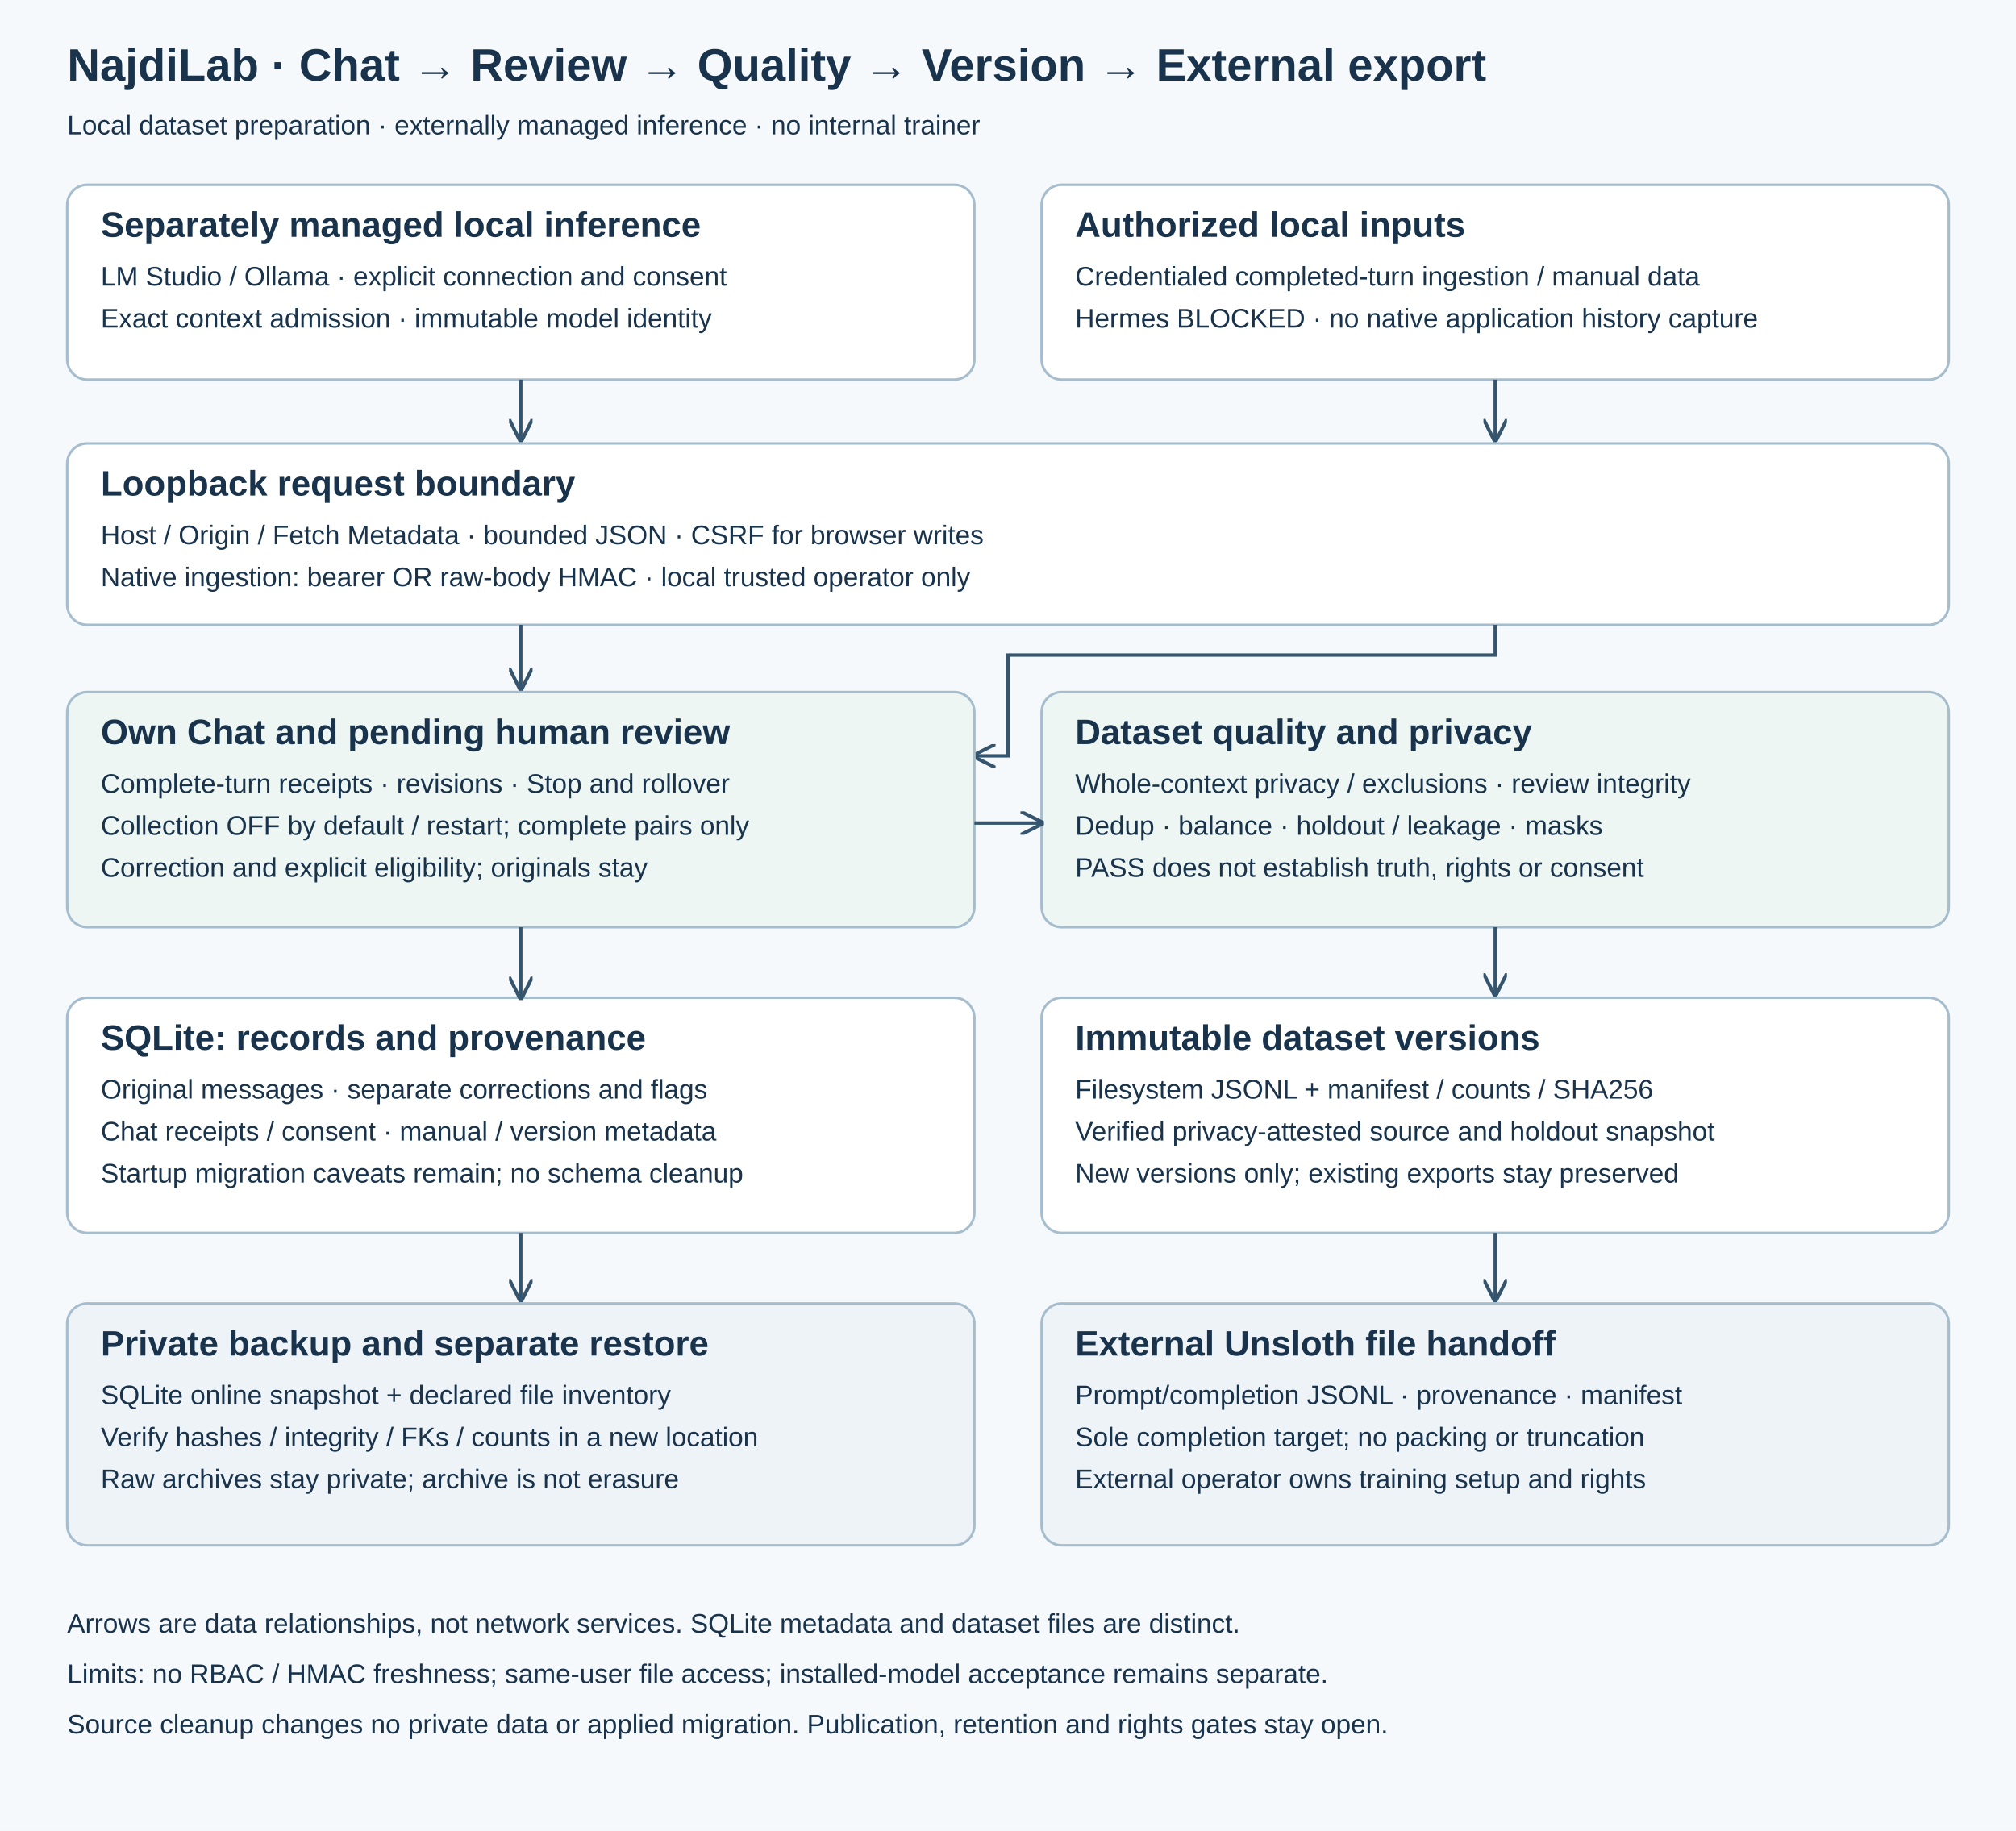
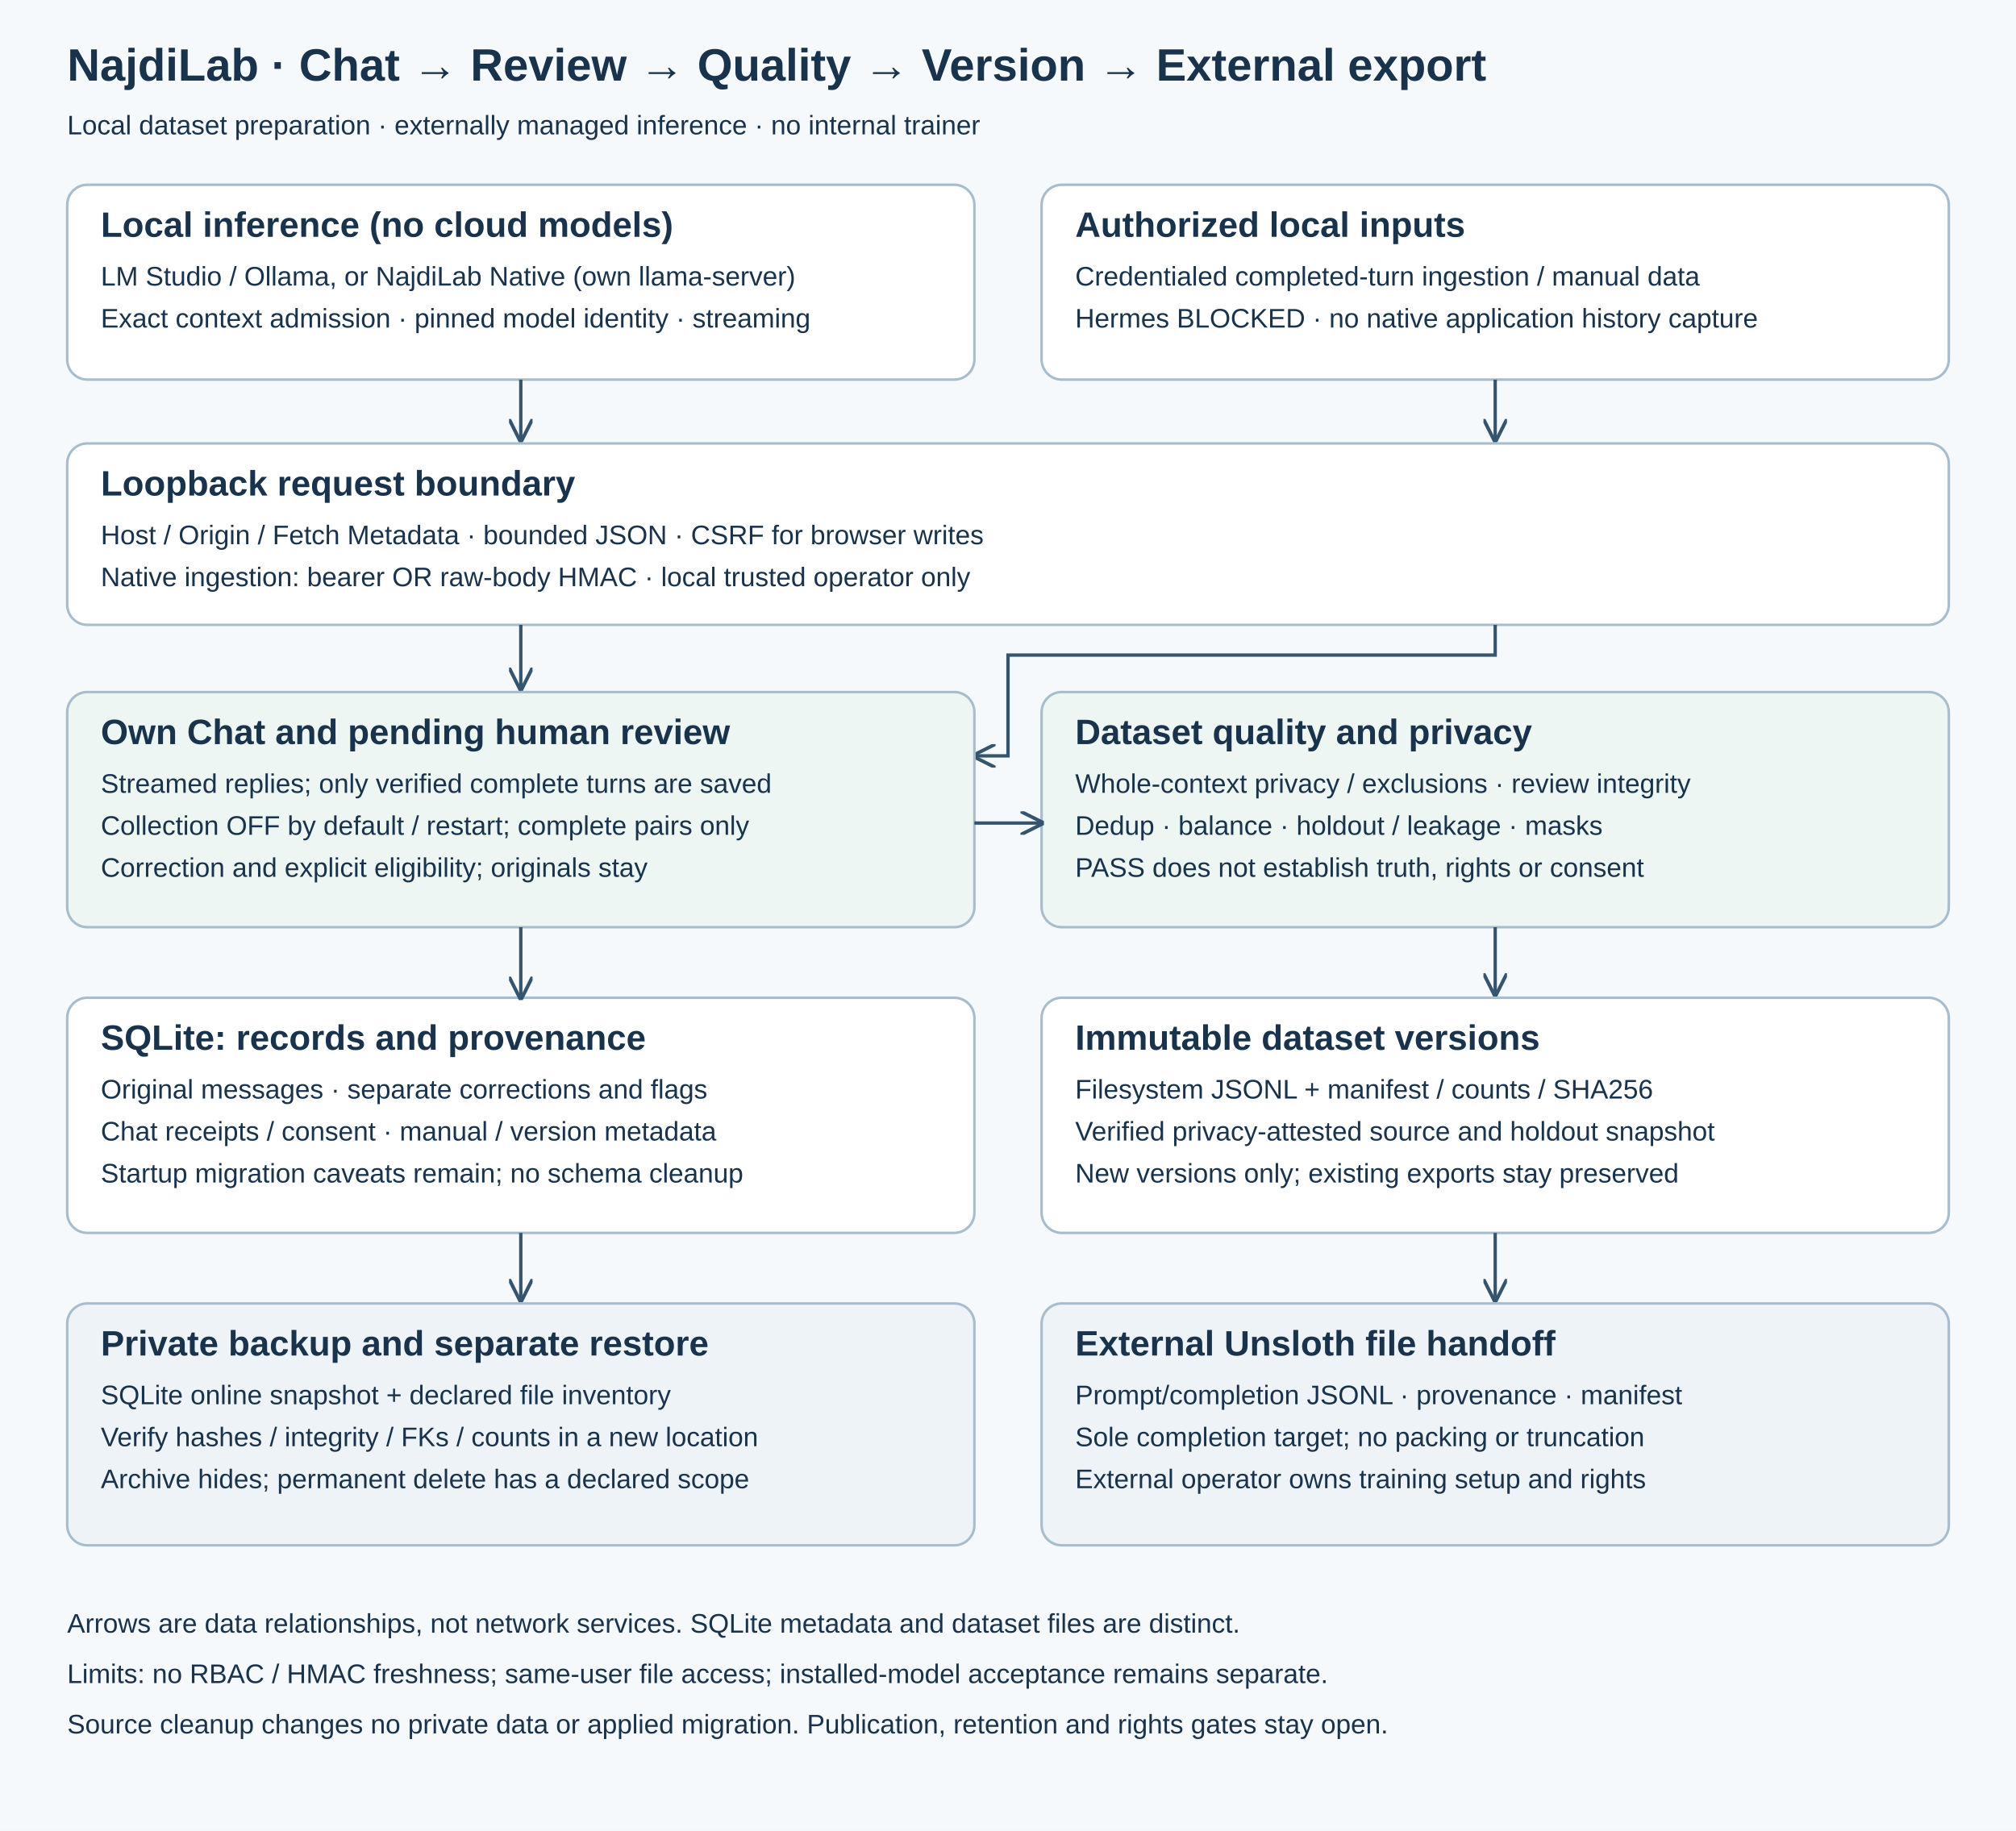
<svg xmlns="http://www.w3.org/2000/svg" width="1200" height="1090" viewBox="0 0 1200 1090" role="img" aria-labelledby="title desc">
  <defs>
    <marker id="arrow" viewBox="0 0 10 10" refX="9" refY="5" markerWidth="7" markerHeight="7" orient="auto">
      <path d="M0 0L10 5L0 10" fill="none" stroke="#35556e" stroke-width="1.5" />
    </marker>
  </defs>
  <style>text{font-family:Arial,Helvetica,sans-serif;fill:#18334b}.title{font-size:27px;font-weight:700}.heading{font-size:21px;font-weight:700}.body{font-size:16px}.small{font-size:16px}.card{stroke:#a6bdcd;stroke-width:1.5}.line{fill:none;stroke:#35556e;stroke-width:2;marker-end:url(#arrow)}</style>
  <rect width="1200" height="1090" fill="#f6f9fc" />
  <text x="40" y="48" class="title">NajdiLab · Chat → Review → Quality → Version → External export</text>
  <text x="40" y="80" class="body">Local dataset preparation · externally managed inference · no internal trainer</text>
  <rect x="40" y="110" width="540" height="116" rx="12" class="card" fill="#ffffff" />
-   <text x="60" y="141" class="heading">Separately managed local inference</text>
-   <text x="60" y="170" class="body">LM Studio / Ollama · explicit connection and consent</text>
-   <text x="60" y="195" class="body">Exact context admission · immutable model identity</text>
+   <text x="60" y="141" class="heading">Local inference (no cloud models)</text>
+   <text x="60" y="170" class="body">LM Studio / Ollama, or NajdiLab Native (own llama-server)</text>
+   <text x="60" y="195" class="body">Exact context admission · pinned model identity · streaming</text>
  <rect x="620" y="110" width="540" height="116" rx="12" class="card" fill="#ffffff" />
  <text x="640" y="141" class="heading">Authorized local inputs</text>
  <text x="640" y="170" class="body">Credentialed completed-turn ingestion / manual data</text>
  <text x="640" y="195" class="body">Hermes BLOCKED · no native application history capture</text>
  <path d="M310 226V262" class="line" />
  <path d="M890 226V262" class="line" />
  <rect x="40" y="264" width="1120" height="108" rx="12" class="card" fill="#ffffff" />
  <text x="60" y="295" class="heading">Loopback request boundary</text>
  <text x="60" y="324" class="body">Host / Origin / Fetch Metadata · bounded JSON · CSRF for browser writes</text>
  <text x="60" y="349" class="body">Native ingestion: bearer OR raw-body HMAC · local trusted operator only</text>
  <path d="M310 372V410" class="line" />
  <path d="M890 372V390H600V450H580" class="line" />
  <rect x="40" y="412" width="540" height="140" rx="12" class="card" fill="#edf6f3" />
  <text x="60" y="443" class="heading">Own Chat and pending human review</text>
-   <text x="60" y="472" class="body">Complete-turn receipts · revisions · Stop and rollover</text>
+   <text x="60" y="472" class="body">Streamed replies; only verified complete turns are saved</text>
  <text x="60" y="497" class="body">Collection OFF by default / restart; complete pairs only</text>
  <text x="60" y="522" class="body">Correction and explicit eligibility; originals stay</text>
  <rect x="620" y="412" width="540" height="140" rx="12" class="card" fill="#edf6f3" />
  <text x="640" y="443" class="heading">Dataset quality and privacy</text>
  <text x="640" y="472" class="body">Whole-context privacy / exclusions · review integrity</text>
  <text x="640" y="497" class="body">Dedup · balance · holdout / leakage · masks</text>
  <text x="640" y="522" class="body">PASS does not establish truth, rights or consent</text>
  <path d="M580 490H620" class="line" />
  <path d="M890 552V592" class="line" />
  <rect x="40" y="594" width="540" height="140" rx="12" class="card" fill="#ffffff" />
  <text x="60" y="625" class="heading">SQLite: records and provenance</text>
  <text x="60" y="654" class="body">Original messages · separate corrections and flags</text>
  <text x="60" y="679" class="body">Chat receipts / consent · manual / version metadata</text>
  <text x="60" y="704" class="body">Startup migration caveats remain; no schema cleanup</text>
  <rect x="620" y="594" width="540" height="140" rx="12" class="card" fill="#ffffff" />
  <text x="640" y="625" class="heading">Immutable dataset versions</text>
  <text x="640" y="654" class="body">Filesystem JSONL + manifest / counts / SHA256</text>
  <text x="640" y="679" class="body">Verified privacy-attested source and holdout snapshot</text>
  <text x="640" y="704" class="body">New versions only; existing exports stay preserved</text>
  <path d="M310 552V594" class="line" />
  <path d="M310 734V774" class="line" />
  <path d="M890 734V774" class="line" />
  <rect x="40" y="776" width="540" height="144" rx="12" class="card" fill="#eef3f8" />
  <text x="60" y="807" class="heading">Private backup and separate restore</text>
  <text x="60" y="836" class="body">SQLite online snapshot + declared file inventory</text>
  <text x="60" y="861" class="body">Verify hashes / integrity / FKs / counts in a new location</text>
-   <text x="60" y="886" class="body">Raw archives stay private; archive is not erasure</text>
+   <text x="60" y="886" class="body">Archive hides; permanent delete has a declared scope</text>
  <rect x="620" y="776" width="540" height="144" rx="12" class="card" fill="#eef3f8" />
  <text x="640" y="807" class="heading">External Unsloth file handoff</text>
  <text x="640" y="836" class="body">Prompt/completion JSONL · provenance · manifest</text>
  <text x="640" y="861" class="body">Sole completion target; no packing or truncation</text>
  <text x="640" y="886" class="body">External operator owns training setup and rights</text>
  <text x="40" y="972" class="small">Arrows are data relationships, not network services. SQLite metadata and dataset files are distinct.</text>
  <text x="40" y="1002" class="small">Limits: no RBAC / HMAC freshness; same-user file access; installed-model acceptance remains separate.</text>
  <text x="40" y="1032" class="small">Source cleanup changes no private data or applied migration. Publication, retention and rights gates stay open.</text>
</svg>
